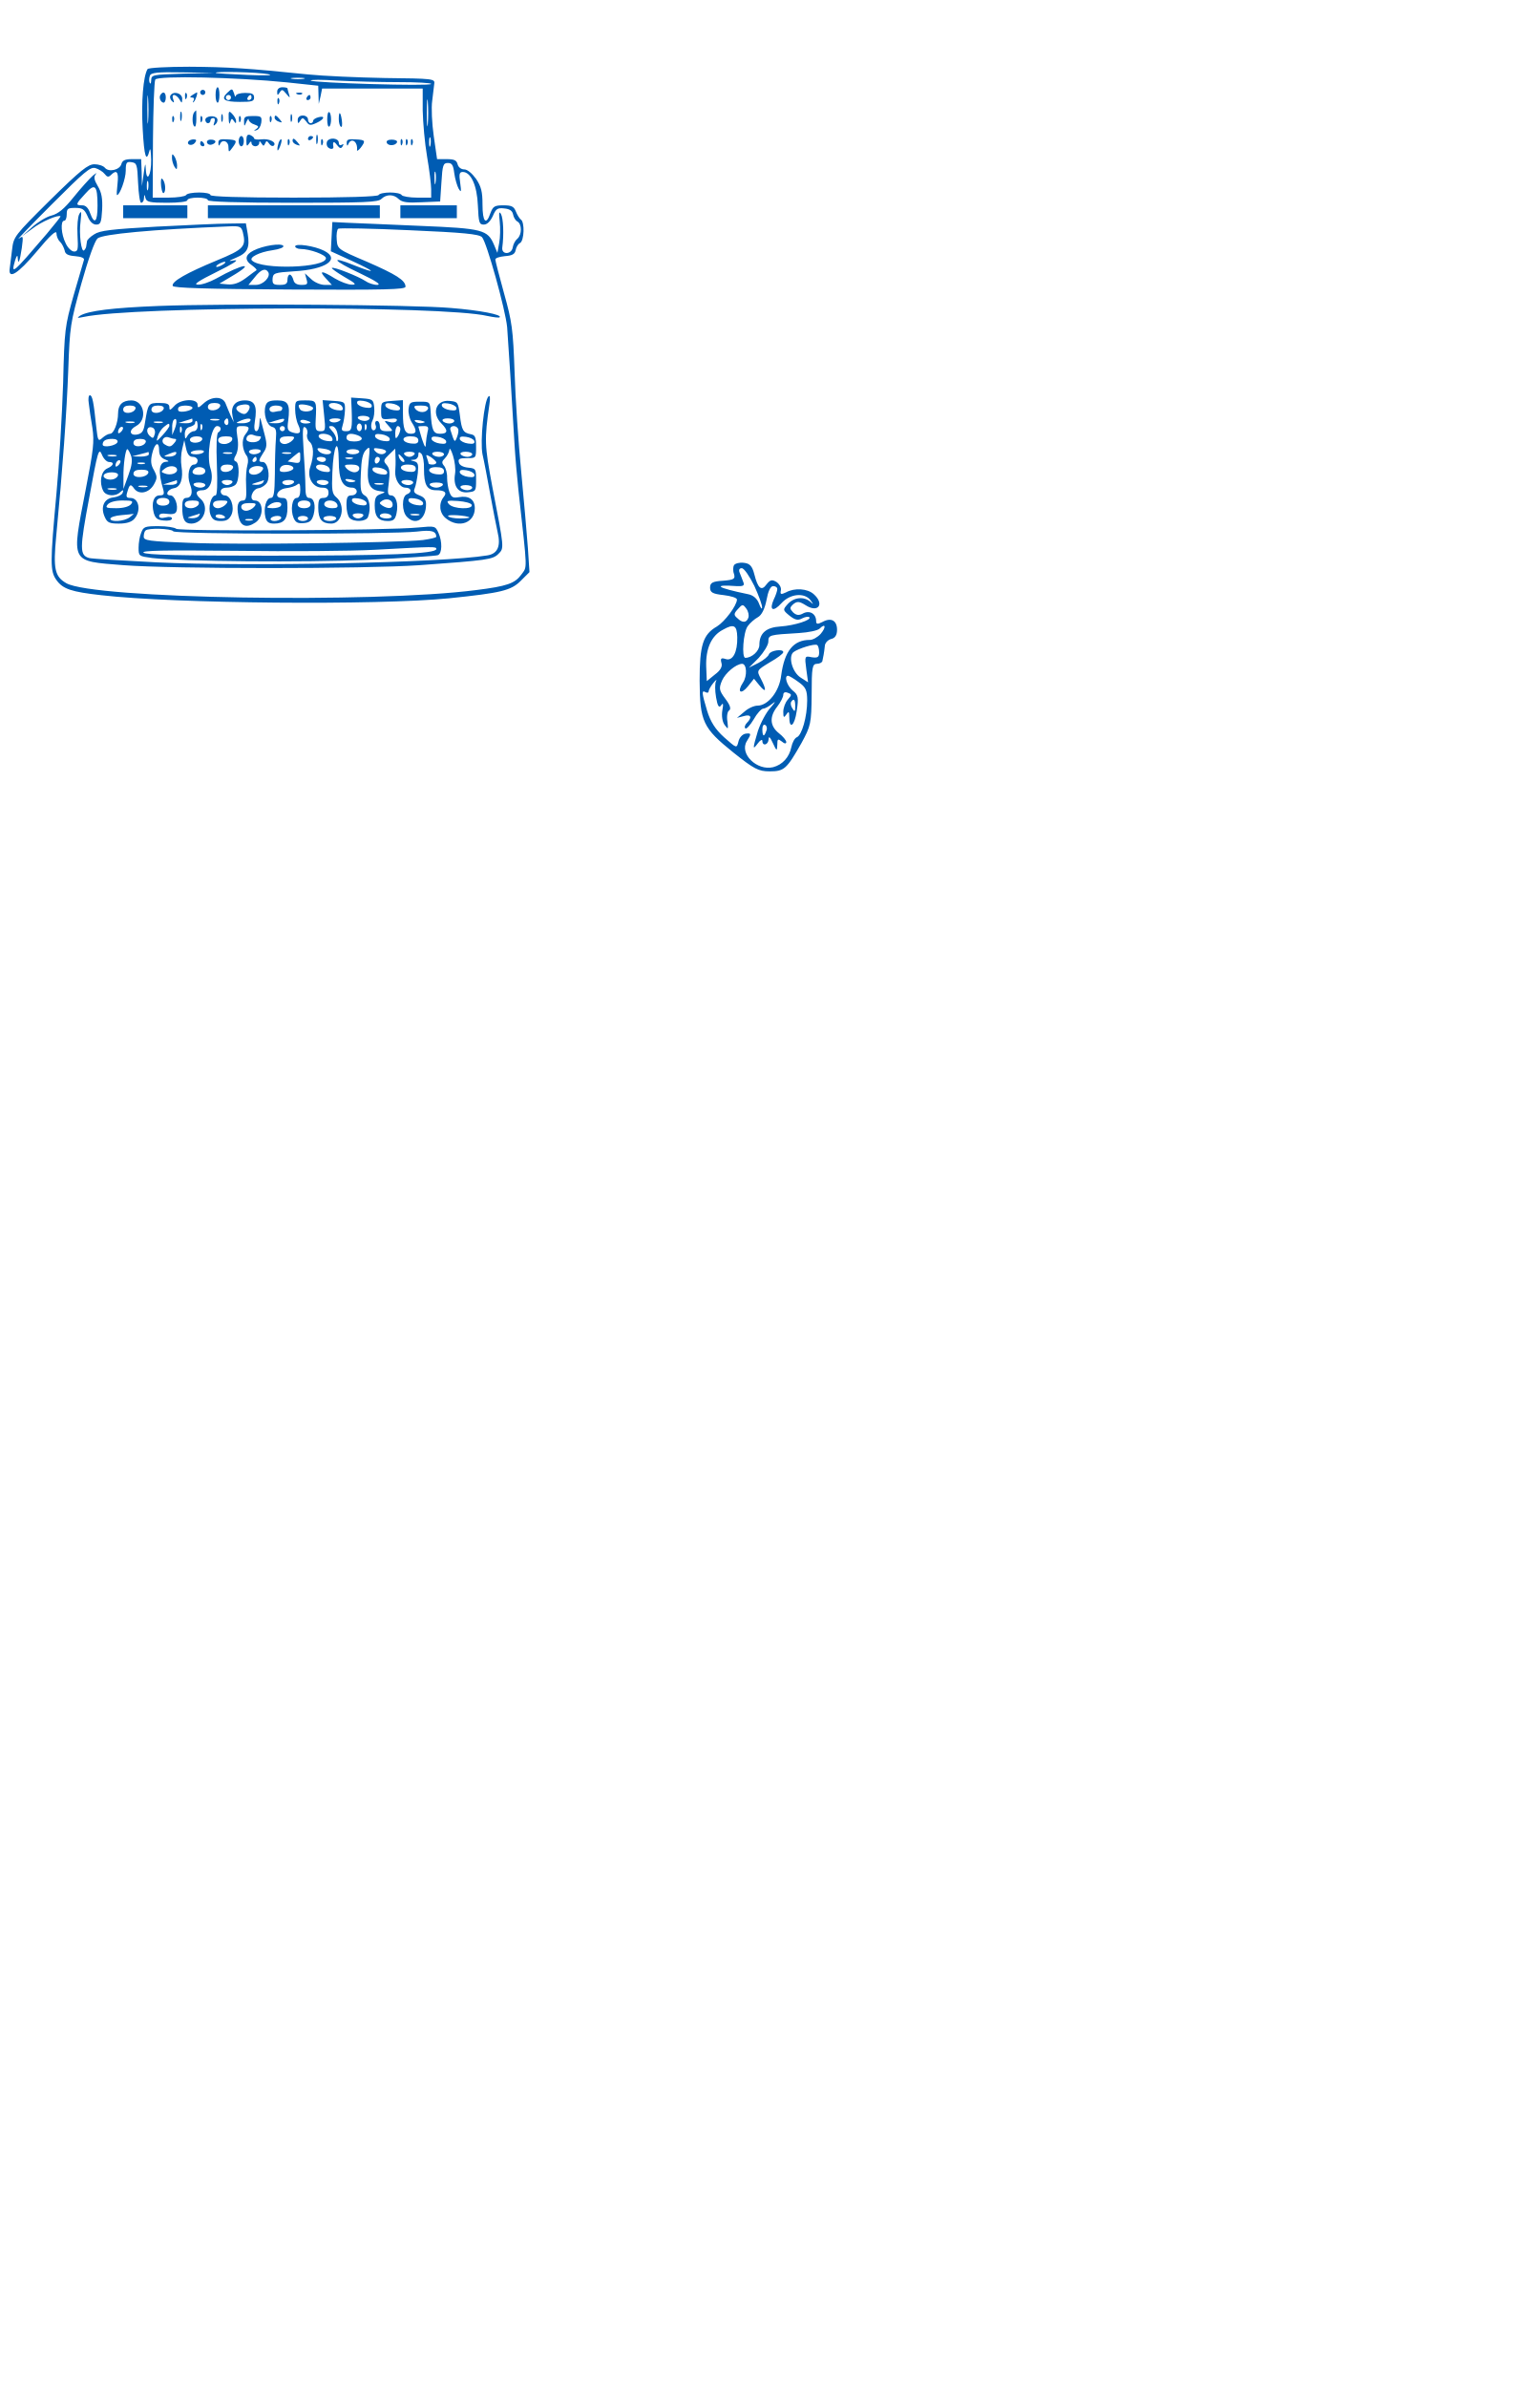
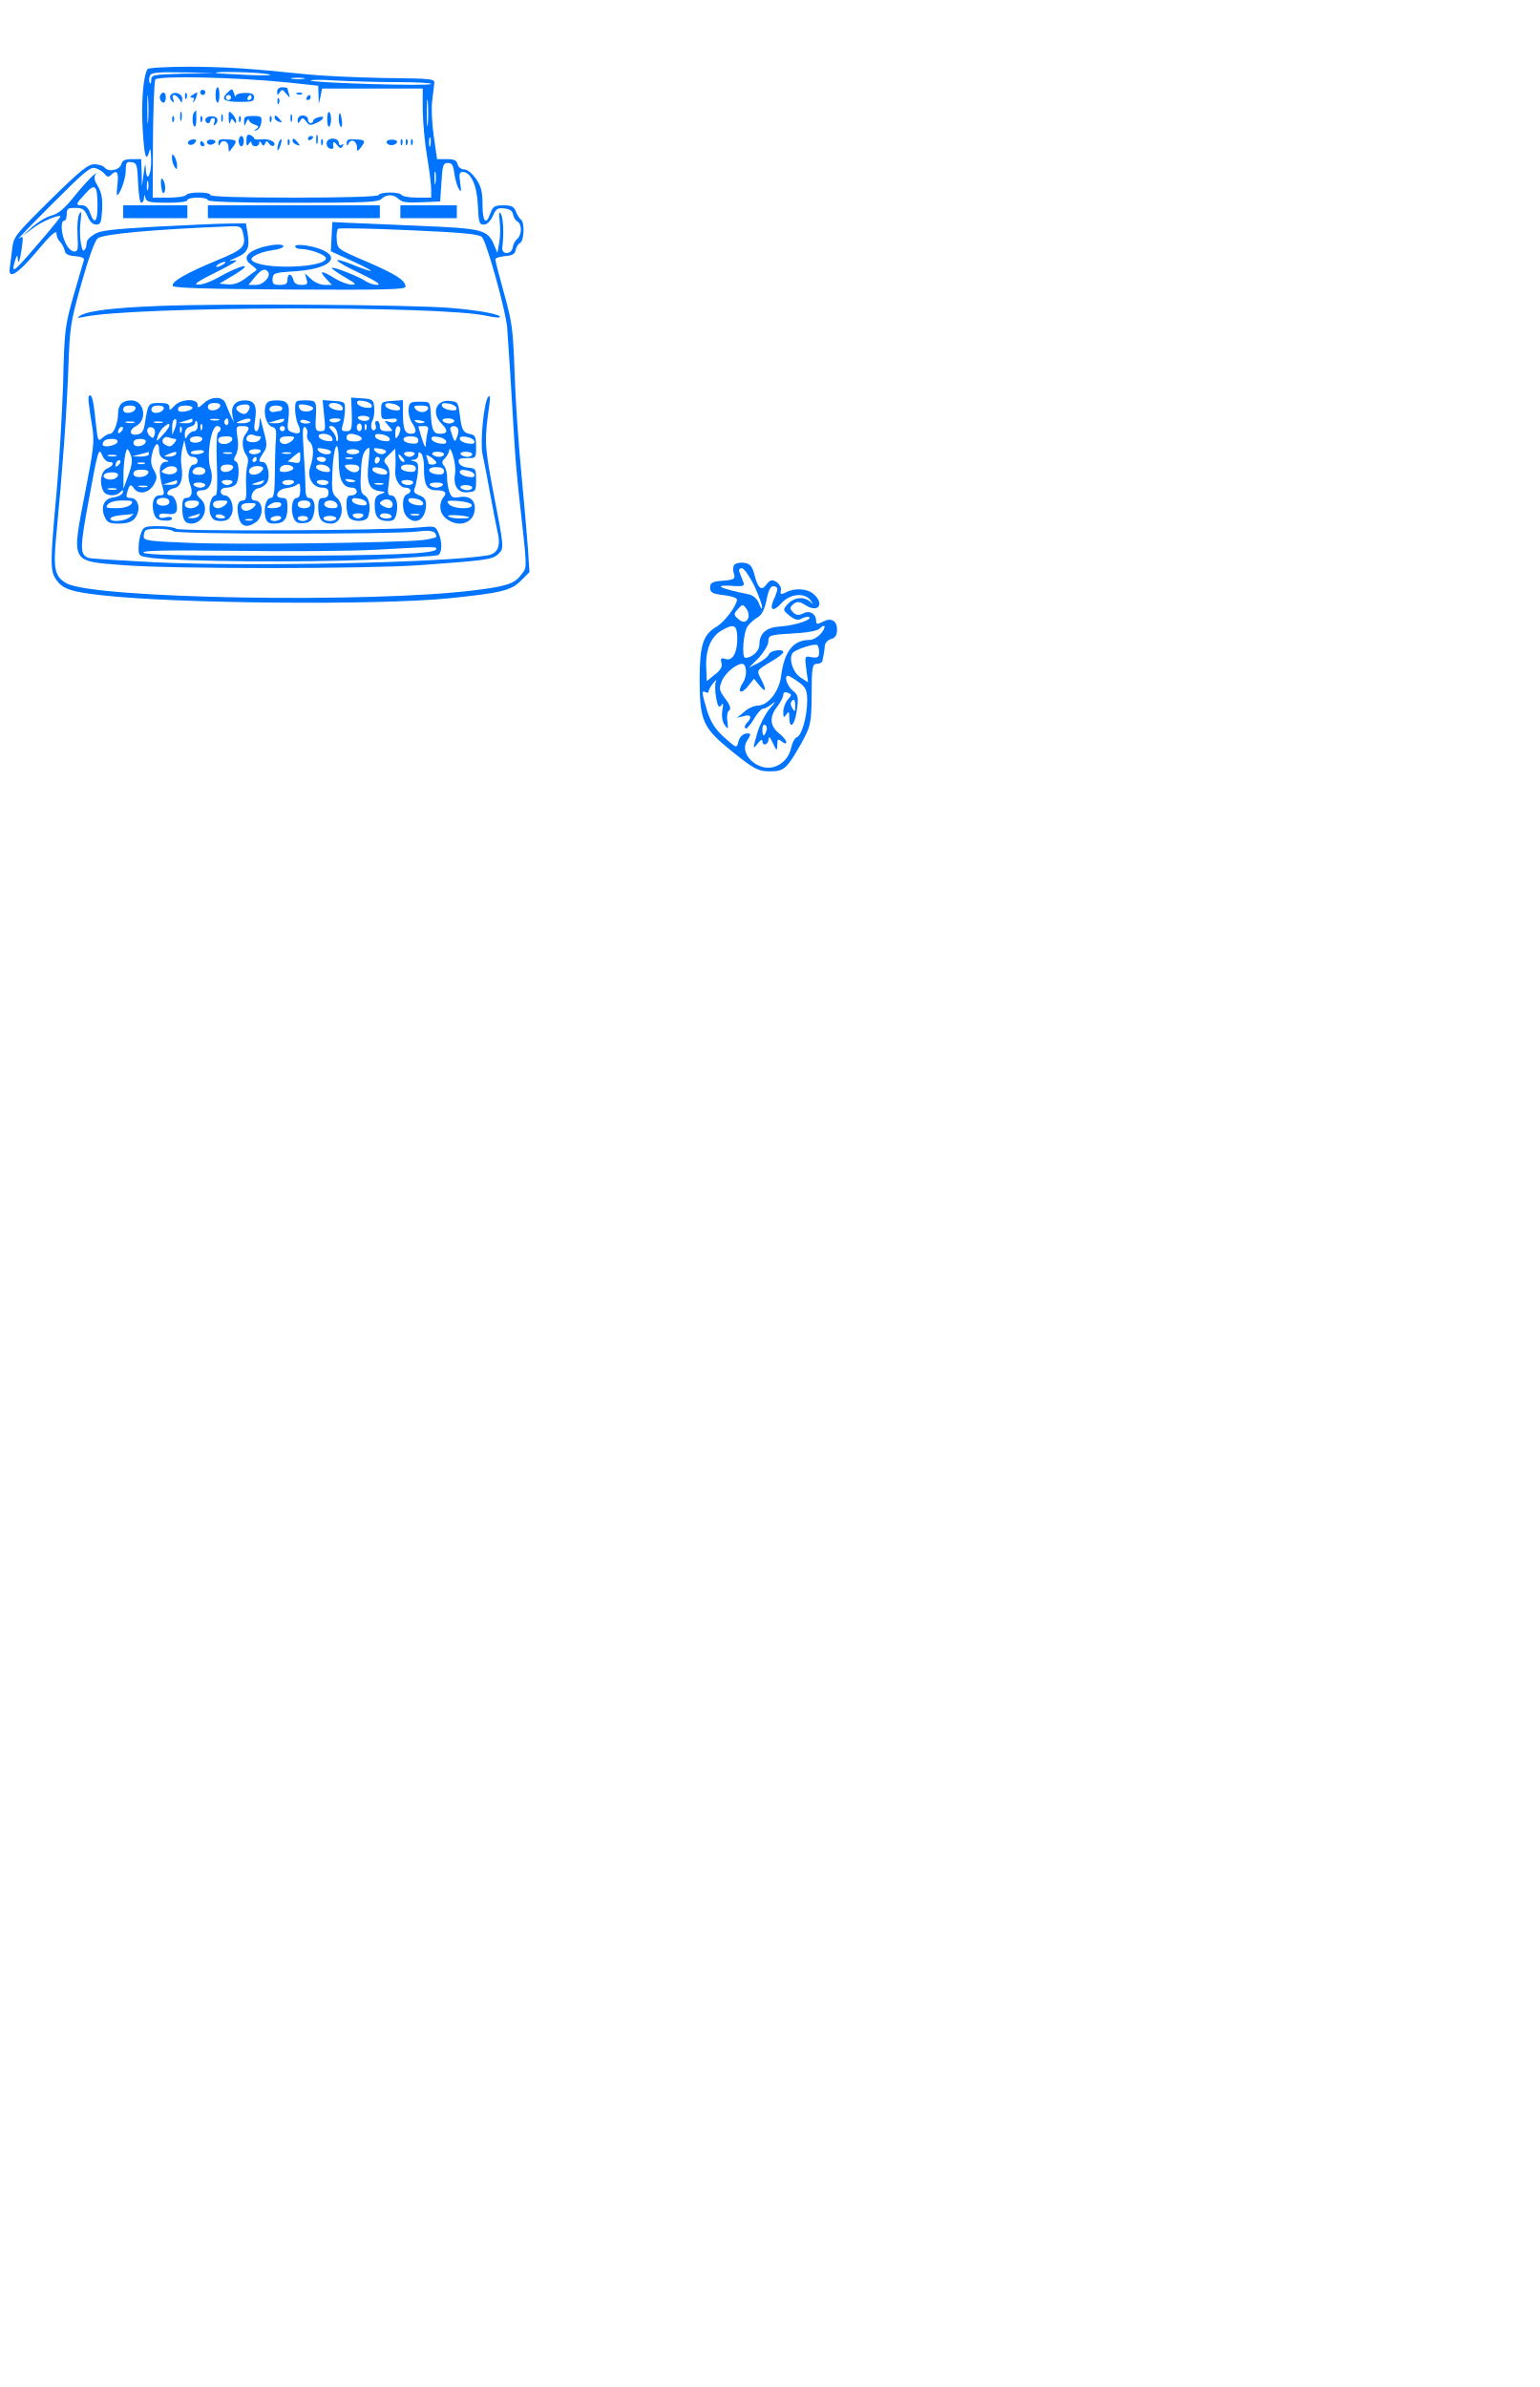
<svg xmlns="http://www.w3.org/2000/svg" width="600" height="930" preserveAspectRatio="xMidYMid meet" version="1.0">
  <g>
-     <g id="svg_1" fill="#005cb3" transform="translate(0,930) scale(0.1,-0.1)">
+     <g id="svg_1" fill="#0074ff" transform="translate(0,930) scale(0.1,-0.1)">
      <path id="svg_2" d="m575,9031c-17,-28 -25,-128 -19,-234c6,-109 14,-133 27,-82c3,11 5,-6 6,-37c1,-60 -18,-94 -21,-36c-1,26 -3,22 -8,-17l-7,-50l-1,53l-2,52l-36,0c-27,0 -37,-5 -41,-19c-6,-23 -49,-33 -64,-15c-6,8 -25,14 -41,14c-25,0 -54,-23 -173,-140c-140,-139 -142,-142 -148,-193c-4,-29 -8,-61 -9,-72c-7,-46 31,-23 105,65c53,64 77,85 77,71c0,-11 6,-26 14,-33c8,-8 15,-23 18,-34c2,-14 13,-20 41,-22c25,-2 37,-8 34,-15c-2,-7 -20,-68 -40,-137c-34,-121 -36,-133 -41,-342c-4,-120 -15,-313 -26,-430c-25,-273 -25,-303 0,-338c25,-35 58,-46 175,-59c285,-33 1075,-40 1355,-12c203,21 241,30 279,68l34,34l-6,92c-4,51 -15,184 -26,297c-11,113 -23,288 -26,390c-6,168 -10,196 -41,307c-19,68 -34,127 -34,132c0,6 17,11 37,13c29,2 39,8 42,23c2,11 9,24 17,28c17,9 19,83 3,92c-5,4 -14,18 -19,31c-8,20 -17,24 -49,24c-34,0 -40,-4 -50,-30c-17,-50 -31,-35 -31,33c0,50 -5,70 -25,100c-16,22 -34,37 -46,37c-12,0 -23,8 -26,20c-4,16 -14,20 -43,20l-37,0l-13,90c-7,49 -10,111 -6,137c3,27 7,57 8,67c3,19 -5,20 -192,22c-107,2 -242,8 -300,14c-233,24 -312,29 -462,30c-86,0 -159,-4 -163,-9zm138,-18c-119,-4 -123,-4 -124,-26c0,-12 -3,-16 -6,-9c-3,7 -2,19 1,27c4,12 28,15 128,13l123,-2l-122,-3zm332,-2c24,-5 -8,-6 -80,-3c-66,3 -122,6 -124,8c-8,7 164,3 204,-5zm73,-32l122,-13l1,-36l1,-35l7,30l6,30l196,0l196,0l0,-85c1,-47 8,-128 17,-180c9,-52 16,-110 16,-127l0,-33l-54,0c-30,0 -58,5 -61,10c-3,6 -24,10 -45,10c-21,0 -42,-4 -45,-10c-4,-6 -125,-10 -331,-10c-209,0 -324,4 -324,10c0,6 -20,10 -44,10c-25,0 -48,-4 -51,-10c-3,-5 -34,-10 -68,-10l-62,0l1,224c1,123 5,229 9,236c10,16 318,9 513,-11zm65,14c-13,-2 -33,-2 -45,0c-13,2 -3,4 22,4c25,0 35,-2 23,-4zm369,-13c70,0 128,-3 128,-7c0,-10 -460,4 -469,13c-3,4 43,4 103,0c60,-3 167,-6 238,-6zm-975,-153c-2,-23 -3,-1 -3,48c0,50 1,68 3,42c2,-26 2,-67 0,-90zm1090,-9c-2,-24 -4,-5 -4,42c0,47 2,66 4,43c2,-24 2,-62 0,-85zm10,-85c-3,-10 -5,-4 -5,12c0,17 2,24 5,18c2,-7 2,-21 0,-30zm-1139,-145c2,-43 7,-78 12,-78c6,0 11,8 11,18c1,16 2,16 6,0c4,-15 17,-18 84,-18c46,0 79,4 79,10c0,6 18,10 40,10c22,0 40,-4 40,-10c0,-6 117,-10 331,-10c280,0 333,2 345,15c20,19 48,19 68,-1c13,-12 33,-15 89,-12l72,3l5,75c4,67 7,75 25,75c16,0 21,-8 25,-40c3,-22 11,-49 17,-60c10,-17 11,-13 6,23c-5,34 -3,42 10,42c32,0 56,-53 59,-131c3,-66 5,-74 23,-74c13,0 25,12 35,33c12,28 18,33 44,30c22,-2 32,-9 35,-23c2,-11 9,-24 17,-28c18,-10 18,-51 0,-67c-8,-6 -16,-21 -18,-33c-4,-29 -44,-31 -41,-2c7,51 4,115 -5,131c-7,13 -9,5 -5,-28c3,-26 2,-64 -2,-85l-7,-38l-13,31c-25,59 -44,64 -288,74c-122,5 -249,11 -282,12l-60,3l-3,-57l-3,-57l81,-37c94,-43 102,-54 11,-18c-98,40 -85,19 20,-30c64,-31 86,-45 69,-46c-14,0 -35,7 -46,15c-27,18 -125,57 -131,51c-2,-2 20,-18 49,-35c44,-25 49,-31 28,-30c-14,0 -43,11 -65,24c-51,32 -65,32 -35,0l23,-25l-28,0c-16,0 -40,10 -53,23l-24,22l6,-22c6,-20 4,-23 -19,-23c-18,0 -29,6 -32,20c-3,11 -9,20 -14,20c-5,0 -9,-9 -9,-20c0,-16 -7,-20 -30,-20c-25,0 -29,4 -28,24c2,22 7,24 84,29c124,7 182,47 117,80c-37,19 -113,30 -113,17c0,-5 10,-10 21,-10c37,0 99,-23 99,-36c0,-38 -251,-46 -288,-9c-13,12 29,33 79,40c28,4 46,11 43,17c-8,12 -79,1 -116,-18c-34,-17 -36,-38 -6,-58c12,-9 20,-17 17,-19c-2,-1 -21,-15 -42,-31c-26,-19 -47,-26 -70,-24l-32,3l47,28c99,58 45,51 -61,-9c-24,-13 -55,-24 -70,-23c-19,0 1,14 74,50c59,29 88,47 70,45c-28,-5 -27,-4 7,11c43,18 52,38 43,93l-7,40l-66,-1c-37,0 -164,-6 -282,-12c-176,-10 -221,-15 -243,-30c-15,-9 -28,-22 -28,-27c-1,-6 -2,-14 -3,-19c0,-5 -4,-12 -8,-16c-11,-12 -21,63 -14,113c4,37 3,43 -5,28c-6,-10 -9,-46 -7,-82c3,-55 2,-64 -13,-64c-10,0 -25,14 -33,32c-18,35 -21,88 -6,88c6,0 10,11 10,25c0,22 4,25 33,25c28,0 36,-5 48,-32c9,-22 21,-33 34,-33c17,0 20,8 23,58c2,44 -2,67 -17,92c-15,25 -16,36 -8,46c7,7 1,5 -12,-6c-12,-11 -46,-48 -74,-83c-37,-46 -60,-65 -87,-72c-20,-5 -54,-26 -76,-46l-39,-35l41,30c34,27 102,56 110,48c1,-1 -23,-31 -53,-67c-136,-159 -141,-163 -124,-104c6,19 10,22 10,10c2,-31 8,-15 16,38c6,47 6,49 -12,36c-10,-7 48,53 129,134c127,127 150,147 170,141c13,-4 29,-14 36,-23c9,-12 15,-13 24,-4c23,23 31,12 26,-33c-3,-25 -4,-45 -2,-45c11,0 34,64 34,95c0,32 3,36 23,33c20,-3 22,-9 25,-80zm1159,0c-2,-13 -4,-5 -4,17c-1,22 1,32 4,23c2,-10 2,-28 0,-40zm-1120,-25c-3,-10 -5,-4 -5,12c0,17 2,24 5,18c2,-7 2,-21 0,-30zm-197,-65c0,-63 -12,-75 -29,-28c-7,20 -17,30 -30,30c-28,0 -27,4 11,45c38,43 48,34 48,-47zm566,-102c14,-57 5,-67 -102,-111c-116,-48 -177,-82 -171,-99c3,-8 128,-12 455,-14c375,-2 452,0 452,11c0,25 -37,48 -152,98c-113,48 -113,49 -116,85c-2,20 1,40 6,43c6,3 131,1 278,-6c209,-9 270,-15 282,-27c18,-18 92,-284 98,-351c4,-49 19,-286 29,-460c3,-49 10,-128 15,-175c36,-325 35,-295 11,-329c-25,-34 -55,-45 -176,-60c-402,-52 -1493,-34 -1597,27c-45,26 -51,56 -39,183c25,260 41,484 47,649c6,168 8,181 51,335c27,96 52,166 63,176c20,17 211,35 512,47c43,2 48,-1 54,-22zm-76,-126c-8,-5 -19,-10 -25,-10c-5,0 -3,5 5,10c8,5 20,10 25,10c6,0 3,-5 -5,-10zm175,-30c11,-18 -19,-50 -48,-50l-29,0l24,29c24,31 42,38 53,21z" />
      <path id="svg_3" d="m840,8930c0,-16 3,-30 8,-30c4,0 7,14 7,30c0,17 -3,30 -7,30c-5,0 -8,-13 -8,-30z" />
      <path id="svg_4" d="m886,8939c-27,-26 -13,-36 49,-36c46,0 55,2 55,17c0,14 -8,18 -35,18c-19,0 -35,-5 -36,-11c-1,-7 -4,-3 -7,9c-7,20 -8,20 -26,3zm14,-19c0,-5 -4,-10 -10,-10c-5,0 -10,5 -10,10c0,6 5,10 10,10c6,0 10,-4 10,-10zm80,0c0,-5 -5,-10 -11,-10c-5,0 -7,5 -4,10c3,6 8,10 11,10c2,0 4,-4 4,-10z" />
      <path id="svg_5" d="m1080,8943c0,-15 2,-16 10,-3c8,13 11,12 25,-5c15,-18 16,-18 11,-2c-3,10 -6,21 -6,23c0,2 -9,4 -20,4c-12,0 -20,-7 -20,-17z" />
      <path id="svg_6" d="m780,8940c0,-5 5,-10 10,-10c6,0 10,5 10,10c0,6 -4,10 -10,10c-5,0 -10,-4 -10,-10z" />
      <path id="svg_7" d="m625,8930c-7,-11 2,-30 13,-30c4,0 8,9 8,20c0,21 -11,26 -21,10z" />
      <path id="svg_8" d="m664,8928c-3,-5 -1,-15 5,-21c9,-9 11,-8 6,6c-4,9 -3,17 3,17c6,0 16,-8 21,-17c10,-17 10,-16 11,2c0,22 -34,32 -46,13z" />
      <path id="svg_9" d="m721,8924c0,-11 3,-14 6,-6c3,7 2,16 -1,19c-3,4 -6,-2 -5,-13z" />
      <path id="svg_10" d="m750,8930c-11,-7 -11,-10 -2,-10c8,0 10,-5 6,-12c-4,-7 -3,-9 1,-5c7,6 17,37 12,37c-1,0 -9,-5 -17,-10z" />
      <path id="svg_11" d="m1158,8933c7,-3 16,-2 19,1c4,3 -2,6 -13,5c-11,0 -14,-3 -6,-6z" />
      <path id="svg_12" d="m1195,8920c-3,-5 -1,-10 4,-10c6,0 11,5 11,10c0,6 -2,10 -4,10c-3,0 -8,-4 -11,-10z" />
      <path id="svg_13" d="m1081,8904c0,-11 3,-14 6,-6c3,7 2,16 -1,19c-3,4 -6,-2 -5,-13z" />
      <path id="svg_14" d="m702,8845c0,-16 2,-22 5,-12c2,9 2,23 0,30c-3,6 -5,-1 -5,-18z" />
      <path id="svg_15" d="m757,8863c-9,-9 -9,-51 1,-56c4,-3 7,10 7,29c0,19 0,34 -1,34c0,0 -4,-3 -7,-7z" />
      <path id="svg_16" d="m891,8838c1,-20 3,-25 6,-14c4,15 7,16 14,5c7,-11 9,-11 9,-1c0,7 -7,20 -15,28c-13,14 -15,12 -14,-18z" />
      <path id="svg_17" d="m1275,8835c0,-18 3,-31 8,-28c4,2 7,15 7,28c0,13 -3,26 -7,28c-5,3 -8,-10 -8,-28z" />
      <path id="svg_18" d="m862,8840c0,-14 2,-19 5,-12c2,6 2,18 0,25c-3,6 -5,1 -5,-13z" />
      <path id="svg_19" d="m1132,8840c0,-14 2,-19 5,-12c2,6 2,18 0,25c-3,6 -5,1 -5,-13z" />
      <path id="svg_20" d="m1320,8836c0,-14 4,-27 8,-30c5,-3 6,8 4,25c-5,35 -12,38 -12,5z" />
      <path id="svg_21" d="m671,8834c0,-11 3,-14 6,-6c3,7 2,16 -1,19c-3,4 -6,-2 -5,-13z" />
      <path id="svg_22" d="m781,8834c0,-11 3,-14 6,-6c3,7 2,16 -1,19c-3,4 -6,-2 -5,-13z" />
      <path id="svg_23" d="m800,8833c0,-7 5,-13 10,-13c6,0 10,5 10,10c0,6 5,10 11,10c6,0 8,-7 4,-17c-5,-14 -3,-15 6,-6c6,6 8,16 5,21c-9,15 -46,10 -46,-5z" />
      <path id="svg_24" d="m931,8834c0,-11 3,-14 6,-6c3,7 2,16 -1,19c-3,4 -6,-2 -5,-13z" />
      <path id="svg_25" d="m951,8827c0,-21 1,-21 9,-2c5,11 9,15 9,8c1,-6 11,-15 22,-18c17,-6 19,-9 8,-17c-12,-8 -11,-9 1,-5c8,2 16,15 18,29c3,24 0,26 -32,26c-30,0 -36,-3 -35,-21z" />
      <path id="svg_26" d="m1051,8834c0,-11 3,-14 6,-6c3,7 2,16 -1,19c-3,4 -6,-2 -5,-13z" />
      <path id="svg_27" d="m1070,8841c0,-5 7,-12 16,-15c14,-5 15,-4 4,9c-14,17 -20,19 -20,6z" />
      <path id="svg_28" d="m1160,8833c0,-15 2,-16 10,-3c8,13 11,12 23,-3c11,-16 16,-17 40,-6c31,14 36,30 7,22c-11,-3 -20,-9 -20,-14c0,-5 -4,-9 -10,-9c-5,0 -10,7 -10,15c0,8 -9,15 -20,15c-12,0 -20,-7 -20,-17z" />
      <path id="svg_29" d="m960,8752c0,-21 2,-24 10,-12c6,10 10,11 10,3c0,-7 7,-13 15,-13c8,0 15,6 15,13c0,9 3,8 9,-2c7,-11 9,-11 14,0c5,12 7,11 16,-1c5,-8 13,-11 18,-7c12,13 -19,28 -49,24c-16,-2 -28,0 -28,4c0,4 -7,9 -15,13c-11,4 -15,-2 -15,-22z" />
      <path id="svg_30" d="m1232,8755c0,-16 2,-22 5,-12c2,9 2,23 0,30c-3,6 -5,-1 -5,-18z" />
      <path id="svg_31" d="m930,8750c0,-11 5,-20 10,-20c6,0 10,9 10,20c0,11 -4,20 -10,20c-5,0 -10,-9 -10,-20z" />
      <path id="svg_32" d="m1200,8759c0,-5 5,-7 10,-4c6,3 10,8 10,11c0,2 -4,4 -10,4c-5,0 -10,-5 -10,-11z" />
      <path id="svg_33" d="m734,8749c-8,-14 14,-19 25,-6c8,10 7,14 -5,14c-8,0 -17,-4 -20,-8z" />
      <path id="svg_34" d="m807,8743c3,-6 11,-9 19,-6c20,7 17,19 -5,19c-11,0 -17,-6 -14,-13z" />
      <path id="svg_35" d="m851,8742c0,-10 3,-12 6,-4c8,21 33,13 33,-10c1,-22 1,-23 15,-4c21,28 19,31 -20,33c-28,2 -35,-1 -34,-15z" />
      <path id="svg_36" d="m1086,8745c-3,-9 -6,-22 -5,-28c0,-7 5,-1 10,12c5,13 8,26 5,28c-2,2 -6,-3 -10,-12z" />
      <path id="svg_37" d="m1121,8744c0,-11 3,-14 6,-6c3,7 2,16 -1,19c-3,4 -6,-2 -5,-13z" />
      <path id="svg_38" d="m1140,8751c0,-5 7,-12 16,-15c14,-5 15,-4 4,9c-14,17 -20,19 -20,6z" />
      <path id="svg_39" d="m1251,8744c0,-11 3,-14 6,-6c3,7 2,16 -1,19c-3,4 -6,-2 -5,-13z" />
      <path id="svg_40" d="m1275,8750c-3,-5 -3,-14 0,-20c7,-12 26,-14 24,-2c-4,21 2,24 14,7c11,-14 16,-15 22,-5c5,9 4,11 -3,6c-7,-4 -12,-1 -12,8c0,18 -35,22 -45,6z" />
      <path id="svg_41" d="m1351,8742c0,-10 3,-12 6,-4c11,28 38,11 34,-23c-1,-5 6,-1 14,9c21,28 19,31 -20,33c-28,2 -35,-1 -34,-15z" />
      <path id="svg_42" d="m1507,8744c5,-14 35,-12 40,2c2,6 -8,10 -21,10c-14,0 -22,-5 -19,-12z" />
      <path id="svg_43" d="m1561,8744c0,-11 3,-14 6,-6c3,7 2,16 -1,19c-3,4 -6,-2 -5,-13z" />
      <path id="svg_44" d="m1581,8744c0,-11 3,-14 6,-6c3,7 2,16 -1,19c-3,4 -6,-2 -5,-13z" />
      <path id="svg_45" d="m1601,8744c0,-11 3,-14 6,-6c3,7 2,16 -1,19c-3,4 -6,-2 -5,-13z" />
      <path id="svg_46" d="m780,8740c0,-5 5,-10 11,-10c5,0 7,5 4,10c-3,6 -8,10 -11,10c-2,0 -4,-4 -4,-10z" />
      <path id="svg_47" d="m670,8685c0,-11 5,-27 10,-35c8,-12 10,-12 10,5c0,11 -5,27 -10,35c-8,12 -10,12 -10,-5z" />
      <path id="svg_48" d="m628,8573c3,-21 7,-30 12,-23c8,13 2,47 -9,54c-4,3 -5,-11 -3,-31z" />
      <path id="svg_49" d="m480,8475l0,-25l125,0l125,0l0,25l0,25l-125,0l-125,0l0,-25z" />
      <path id="svg_50" d="m810,8475l0,-25l335,0l335,0l0,25l0,25l-335,0l-335,0l0,-25z" />
      <path id="svg_51" d="m1560,8475l0,-25l110,0l110,0l0,25l0,25l-110,0l-110,0l0,-25z" />
      <path id="svg_52" d="m619,8108c-180,-7 -276,-19 -307,-38c-14,-9 -11,-10 13,-5c193,42 1398,45 1574,4c24,-5 46,-8 48,-5c10,10 -77,27 -189,36c-140,13 -890,18 -1139,8z" />
      <path id="svg_53" d="m346,7728c2,-18 8,-61 14,-95c8,-54 4,-86 -26,-240c-56,-291 -63,-278 147,-295c190,-15 939,-15 1154,0c264,19 285,22 307,44c23,23 23,19 -24,263c-30,160 -31,182 -11,320c4,26 2,37 -4,30c-17,-17 -33,-175 -23,-225c6,-25 19,-94 30,-155c11,-60 24,-127 29,-149c13,-54 0,-84 -41,-90c-174,-29 -928,-44 -1288,-27c-135,7 -253,14 -263,17c-37,11 -37,35 1,237c33,181 37,194 49,166c6,-16 19,-29 28,-29c22,0 18,-14 -7,-25c-25,-11 -32,-55 -16,-87c10,-21 48,-24 67,-5c11,10 13,9 9,-3c-3,-8 -19,-16 -36,-18c-37,-4 -52,-38 -33,-78c9,-20 18,-24 54,-24c30,0 49,6 60,18c28,31 19,82 -15,82c-15,0 -18,4 -12,23c9,31 13,33 27,13c19,-25 58,-17 77,17c13,24 13,30 0,55c-12,20 -14,36 -7,65c10,42 27,50 27,12c0,-17 7,-29 23,-35c16,-6 17,-9 5,-9c-29,-1 -33,-38 -12,-108c5,-19 2,-23 -14,-23c-23,0 -33,-29 -23,-68c6,-21 14,-28 39,-30c18,-2 32,1 32,8c0,6 -10,8 -25,4c-16,-4 -25,-2 -25,6c0,8 11,11 31,8c20,-3 33,0 36,9c9,22 -6,63 -23,63c-23,0 -11,24 14,28c26,4 37,38 29,86c-3,18 -2,48 3,67l8,34l7,-32c5,-23 13,-33 26,-33c11,0 19,-7 19,-15c0,-8 -6,-15 -14,-15c-19,0 -28,-43 -16,-76c13,-32 7,-54 -15,-54c-10,0 -15,-10 -15,-34c0,-49 9,-66 35,-66c48,0 73,65 36,97c-22,19 -19,33 8,33c30,0 45,42 31,85c-16,49 2,165 26,165c16,0 19,-16 4,-25c-6,-4 -8,-51 -5,-126c3,-77 1,-119 -5,-119c-18,0 -30,-48 -20,-75c7,-19 17,-25 40,-25c23,0 33,6 42,25c13,30 -3,75 -27,75c-8,0 -15,7 -15,15c0,9 9,15 23,15c13,0 28,5 35,12c15,15 16,85 1,90c-9,3 -9,10 1,27c7,15 10,39 5,67c-6,42 -5,44 19,44c29,0 32,-7 11,-34c-15,-20 -11,-60 7,-83c5,-7 6,-22 2,-35c-4,-13 -7,-49 -5,-80c2,-46 0,-58 -12,-58c-20,0 -26,-20 -18,-61c8,-40 31,-48 66,-25c34,22 32,86 -2,86c-25,0 -11,45 15,48c12,2 27,12 33,23c13,25 2,79 -17,79c-18,0 -18,5 2,36c14,20 15,32 6,67c-6,23 -13,51 -16,62c-2,12 -4,6 -5,-12c0,-18 -6,-33 -12,-33c-8,0 -10,13 -6,38c10,61 0,82 -39,82c-38,0 -56,-23 -48,-61l5,-24l-12,25c-6,14 -15,35 -20,48c-11,29 -55,29 -86,0c-20,-18 -23,-19 -23,-5c0,26 -68,23 -91,-5c-16,-17 -19,-18 -19,-5c0,13 -9,17 -39,17c-43,0 -44,-2 -56,-76c-5,-34 -11,-43 -31,-47c-30,-5 -33,18 -4,33c46,24 32,100 -18,100c-35,0 -52,-17 -52,-51c0,-37 -17,-79 -31,-79c-7,0 -20,-7 -30,-16c-16,-15 -18,-12 -24,43c-10,96 -15,123 -25,123c-5,0 -7,-15 -4,-32zm512,-10c-7,-20 -48,-23 -48,-4c0,11 9,16 26,16c16,0 24,-5 22,-12zm110,-18c-9,-14 -16,-16 -30,-9c-23,12 -23,26 0,31c31,7 42,-2 30,-22zm-440,8c-7,-20 -48,-23 -48,-4c0,11 9,16 26,16c16,0 24,-5 22,-12zm110,0c-7,-20 -48,-23 -48,-4c0,11 9,16 26,16c16,0 24,-5 22,-12zm112,3c0,-11 -49,-21 -55,-11c-2,4 -2,10 2,14c10,9 53,7 53,-3zm-69,-82l-10,-24l0,26c-1,14 2,29 6,33c12,12 14,-9 4,-35zm69,31c0,-5 -12,-10 -27,-9l-28,1l25,8c14,4 26,8 28,9c1,1 2,-3 2,-9zm103,3c-7,-2 -21,-2 -30,0c-10,3 -4,5 12,5c17,0 24,-2 18,-5zm37,-9c0,-8 -5,-12 -10,-9c-6,4 -8,11 -5,16c9,14 15,11 15,-7zm85,6c-3,-5 -18,-10 -33,-9c-24,0 -25,1 -7,9c28,12 47,12 40,0zm-452,-7c-7,-2 -21,-2 -30,0c-10,3 -4,5 12,5c17,0 24,-2 18,-5zm110,0c-7,-2 -21,-2 -30,0c-10,3 -4,5 12,5c17,0 24,-2 18,-5zm137,-13c0,-11 -7,-20 -15,-20c-7,0 -19,-8 -24,-17c-9,-16 -10,-15 -11,5c0,16 7,26 20,29c11,3 20,9 20,14c0,5 2,9 5,9c3,0 5,-9 5,-20zm-110,1c0,-4 -12,-21 -26,-36c-26,-28 -26,-28 -19,-4c4,13 15,29 24,36c19,15 21,15 21,4zm127,-13c-3,-8 -6,-5 -6,6c-1,11 2,17 5,13c3,-3 4,-12 1,-19zm-315,-10c-7,-7 -12,-8 -12,-2c0,14 12,26 19,19c2,-3 -1,-11 -7,-17zm131,-9c-5,-18 -7,-19 -21,-6c-16,17 -8,39 12,31c8,-3 12,-14 9,-25zm104,9c-3,-8 -6,-5 -6,6c-1,11 2,17 5,13c3,-3 4,-12 1,-19zm305,-18c7,0 6,-5 -1,-14c-11,-14 -51,-11 -51,3c0,14 14,22 28,16c7,-3 18,-5 24,-5zm-330,-10c6,0 6,-6 -2,-15c-14,-17 -20,-18 -39,-6c-17,11 -4,34 16,27c8,-3 19,-6 25,-6zm106,-2c-6,-16 -48,-18 -48,-1c0,7 11,13 26,13c15,0 24,-5 22,-12zm116,-3c-4,-8 -17,-15 -30,-15c-15,0 -24,6 -24,15c0,10 10,15 30,15c22,0 28,-4 24,-15zm-446,-7c-5,-15 -58,-24 -58,-10c0,15 12,22 38,22c14,0 22,-5 20,-12zm110,0c-7,-20 -48,-23 -48,-4c0,11 9,16 26,16c16,0 24,-5 22,-12zm-58,-52c7,-18 4,-40 -10,-78l-19,-53l0,46c-1,47 8,109 15,109c3,0 9,-11 14,-24zm284,13c-3,-5 -16,-9 -30,-9c-33,0 -24,15 10,16c14,1 23,-2 20,-7zm221,1c-3,-5 -15,-10 -26,-10c-10,0 -19,5 -19,10c0,6 12,10 26,10c14,0 23,-4 19,-10zm-435,-10c0,-5 -15,-9 -32,-9l-33,1l30,8c17,4 31,8 33,9c1,0 2,-3 2,-9zm105,0c-3,-5 -16,-10 -28,-9c-21,0 -21,1 -2,9c28,12 37,12 30,0zm218,3c-7,-2 -21,-2 -30,0c-10,3 -4,5 12,5c17,0 24,-2 18,-5zm-450,-10c-7,-2 -21,-2 -30,0c-10,3 -4,5 12,5c17,0 24,-2 18,-5zm547,-13c0,-5 -5,-10 -11,-10c-5,0 -7,5 -4,10c3,6 8,10 11,10c2,0 4,-4 4,-10zm-538,-22c-7,-7 -12,-8 -12,-2c0,14 12,26 19,19c2,-3 -1,-11 -7,-17zm101,5c-7,-2 -19,-2 -25,0c-7,3 -2,5 12,5c14,0 19,-2 13,-5zm127,-24c0,-14 -27,-22 -47,-14c-17,6 -17,7 0,20c19,14 47,10 47,-6zm218,9c-7,-20 -48,-23 -48,-4c0,11 9,16 26,16c16,0 24,-5 22,-12zm111,-14c-15,-18 -49,-18 -49,0c0,15 26,25 48,18c9,-3 10,-8 1,-18zm-219,1c0,-9 -9,-15 -25,-15c-24,0 -32,10 -18,23c12,13 43,7 43,-8zm-222,-7c-7,-20 -58,-23 -58,-4c0,11 10,16 31,16c20,0 29,-4 27,-12zm-118,-8c0,-6 -7,-13 -15,-16c-20,-8 -48,3 -40,16c8,13 55,13 55,0zm230,-30c0,-5 -12,-10 -27,-9l-28,1l25,8c14,4 26,8 28,9c1,1 2,-3 2,-9zm215,0c-3,-5 -12,-10 -20,-10c-8,0 -17,5 -20,10c-4,6 5,10 20,10c15,0 24,-4 20,-10zm120,0c-3,-5 -16,-10 -28,-9c-20,1 -20,2 3,9c14,4 26,8 28,9c2,1 0,-3 -3,-9zm-225,-10c0,-5 -9,-10 -19,-10c-11,0 -23,5 -26,10c-4,6 5,10 19,10c14,0 26,-4 26,-10zm-227,-7c-7,-2 -21,-2 -30,0c-10,3 -4,5 12,5c17,0 24,-2 18,-5zm-120,-10c-7,-2 -21,-2 -30,0c-10,3 -4,5 12,5c17,0 24,-2 18,-5zm207,-48c0,-9 -9,-15 -25,-15c-16,0 -25,6 -25,15c0,9 9,15 25,15c16,0 25,-6 25,-15zm-150,-10c-8,-9 -30,-15 -57,-15c-39,0 -44,2 -33,15c8,9 30,15 57,15c39,0 44,-2 33,-15zm264,0c-4,-8 -17,-15 -30,-15c-15,0 -24,6 -24,15c0,10 10,15 30,15c22,0 28,-4 24,-15zm106,0c-7,-8 -21,-15 -31,-15c-11,0 -19,7 -19,15c0,10 10,15 31,15c27,0 30,-2 19,-15zm110,-10c-7,-8 -21,-15 -31,-15c-11,0 -19,7 -19,15c0,10 10,15 31,15c27,0 30,-2 19,-15zm-484,-40c-22,-17 -76,-20 -76,-6c0,6 19,12 43,14c23,2 44,4 47,5c3,1 -4,-5 -14,-13zm269,5c-3,-5 -16,-10 -28,-9c-20,1 -20,2 3,9c14,4 26,8 28,9c2,1 0,-3 -3,-9zm101,-3c4,-4 -2,-7 -14,-7c-12,0 -22,4 -22,9c0,10 26,9 36,-2zm107,-14c-7,-2 -19,-2 -25,0c-7,3 -2,5 12,5c14,0 19,-2 13,-5z" />
      <path id="svg_54" d="m1370,7708c3,-80 1,-88 -21,-88c-18,0 -20,4 -14,23c4,12 8,38 9,57c1,34 0,35 -43,38l-44,3l6,-60c6,-57 5,-61 -14,-61c-18,0 -21,5 -19,43c4,76 4,77 -40,77c-39,0 -40,-1 -40,-35c0,-19 5,-46 12,-60c14,-30 7,-39 -22,-30c-19,6 -22,12 -17,46c8,64 0,79 -43,79c-30,0 -40,-5 -45,-20c-10,-31 4,-77 25,-83c15,-4 18,-12 15,-48c-2,-24 -4,-86 -4,-136c-1,-75 -4,-93 -16,-93c-18,0 -29,-41 -21,-75c5,-19 13,-25 34,-25c38,0 52,17 52,62c0,32 -3,38 -21,38c-34,0 -19,34 16,38c17,2 36,8 43,14c9,8 12,3 12,-21c0,-20 -5,-31 -14,-31c-18,0 -25,-47 -12,-78c8,-18 16,-22 40,-20c23,2 31,9 38,33c9,36 2,65 -18,65c-10,0 -14,12 -14,43c0,23 -3,87 -7,141c-5,78 -4,98 6,91c7,-4 11,-16 8,-26c-3,-10 1,-23 9,-30c17,-14 18,-54 3,-98c-14,-40 9,-81 46,-81c18,0 25,-5 25,-20c0,-13 -7,-20 -20,-20c-16,0 -20,-7 -20,-38c0,-45 14,-62 51,-62c42,0 56,71 20,102c-17,14 -19,28 -16,96c4,108 24,145 25,46c0,-74 15,-104 53,-104c9,0 17,-7 17,-15c0,-8 -9,-15 -20,-15c-16,0 -20,-7 -20,-38c0,-21 5,-43 12,-50c17,-17 65,-15 72,4c12,32 6,73 -12,83c-16,9 -19,21 -16,85c2,56 7,80 20,93c16,16 16,14 10,-49c-9,-78 2,-105 41,-111c27,-4 27,-4 6,-12c-18,-6 -23,-15 -23,-44c0,-44 14,-61 51,-61c22,0 29,6 34,30c8,37 -2,70 -22,70c-12,0 -14,9 -8,51c5,38 3,54 -8,67c-14,16 -14,19 9,41l24,23l1,-33c1,-19 0,-44 -1,-56c-2,-32 18,-63 40,-63c23,0 27,-18 5,-26c-20,-8 -20,-68 1,-88c34,-35 74,-9 74,49c0,18 -7,28 -26,35c-20,8 -24,14 -18,28c4,9 9,36 12,59c3,34 1,42 -15,46c-16,4 -16,5 0,6c9,0 17,9 17,18c0,13 3,14 12,5c6,-6 11,-33 10,-59c0,-61 11,-83 47,-83c34,0 44,-9 30,-26c-21,-26 -17,-64 9,-84c50,-40 112,-17 112,40c0,34 -23,50 -62,43c-23,-4 -29,-1 -37,20c-5,14 -9,39 -9,56c1,16 -5,37 -11,45c-11,13 -10,18 3,31c9,9 16,24 17,33c1,9 7,-1 14,-23c7,-22 11,-54 8,-71c-8,-48 12,-76 50,-72c31,3 32,5 32,48c0,43 -1,45 -31,48c-20,2 -34,10 -36,20c-4,14 2,17 31,17c36,0 36,0 36,45c0,37 -4,45 -20,48c-31,6 -36,16 -43,73c-7,53 -8,54 -41,57c-52,5 -71,-48 -31,-88c27,-27 25,-40 -5,-40c-27,0 -33,13 -37,85c-3,40 -3,40 -43,40c-36,0 -40,-3 -43,-28c-2,-16 4,-39 12,-52c21,-32 20,-45 -3,-45c-24,0 -31,19 -31,81l0,50l-42,-3c-42,-3 -43,-4 -43,-38c0,-34 1,-35 34,-32c23,3 31,0 26,-8c-4,-6 -16,-8 -28,-4c-22,7 -22,6 -3,-15c19,-21 19,-21 -7,-21c-20,0 -27,5 -27,20c0,11 -5,20 -11,20c-6,0 -9,-7 -6,-15c4,-8 2,-17 -3,-20c-13,-8 -19,18 -8,38c5,10 8,32 6,50c-3,30 -6,32 -46,35l-44,3l2,-43zm78,14c3,-10 -4,-13 -24,-10c-15,2 -29,9 -32,16c-3,10 4,13 24,10c15,-2 29,-9 32,-16zm-228,-12c0,-14 -39,-18 -50,-6c-5,7 -8,15 -5,18c8,7 55,-3 55,-12zm114,4c5,-12 0,-15 -21,-12c-14,2 -28,9 -31,16c-6,18 45,15 52,-4zm224,-2c3,-10 -4,-13 -24,-10c-15,2 -29,9 -32,16c-3,10 4,13 24,10c15,-2 29,-9 32,-16zm220,0c3,-10 -4,-13 -24,-10c-15,2 -29,9 -32,16c-3,10 4,13 24,10c15,-2 29,-9 32,-16zm-678,-2c0,-5 -3,-10 -7,-11c-5,0 -16,-2 -25,-4c-10,-2 -18,3 -18,11c0,8 10,14 25,14c14,0 25,-4 25,-10zm568,-2c-6,-17 -35,-18 -49,-2c-9,12 -6,14 21,14c20,0 30,-4 28,-12zm-228,-38c0,-5 -9,-10 -19,-10c-11,0 -23,5 -26,10c-4,6 5,10 19,10c14,0 26,-4 26,-10zm-335,-10c-3,-5 -18,-10 -33,-9l-27,1l25,8c35,11 42,11 35,0zm105,-6c0,-2 -9,-4 -20,-4c-11,0 -20,4 -20,9c0,5 9,7 20,4c11,-3 20,-7 20,-9zm116,9c-11,-11 -35,-12 -42,-2c-3,5 7,9 22,9c15,0 24,-3 20,-7zm320,-11c-10,-2 -22,0 -28,6c-6,6 0,7 19,4c21,-5 23,-7 9,-10zm124,8c0,-5 -9,-10 -19,-10c-11,0 -23,5 -26,10c-4,6 5,10 19,10c14,0 26,-4 26,-10zm-360,-25c0,-8 -4,-15 -10,-15c-5,0 -10,7 -10,15c0,8 5,15 10,15c6,0 10,-7 10,-15zm17,-7c-3,-8 -6,-5 -6,6c-1,11 2,17 5,13c3,-3 4,-12 1,-19zm-317,2c0,-5 -4,-10 -10,-10c-5,0 -10,5 -10,10c0,6 5,10 10,10c6,0 10,-4 10,-10zm204,-16c4,-15 5,-29 1,-32c-3,-3 -5,1 -5,8c0,7 -7,22 -17,32c-14,16 -14,18 -1,18c9,0 19,-12 22,-26zm246,14c0,-7 -5,-20 -10,-28c-8,-12 -10,-9 -10,13c0,15 5,27 10,27c6,0 10,-6 10,-12zm106,-10c-3,-13 -6,-34 -7,-48c0,-18 -4,-13 -15,20c-7,25 -14,46 -14,48c0,1 10,2 21,2c17,0 20,-4 15,-22zm118,13c4,-5 2,-20 -3,-33c-9,-24 -10,-24 -26,27c-5,16 20,21 29,6zm-490,-37c5,-12 0,-15 -21,-12c-14,2 -28,9 -31,16c-6,18 45,15 52,-4zm100,10c26,-10 18,-24 -14,-24c-20,0 -30,5 -30,15c0,16 17,19 44,9zm124,-12c3,-10 -4,-13 -24,-10c-15,2 -29,9 -32,16c-3,10 4,13 24,10c15,-2 29,-9 32,-16zm-378,-7c-7,-8 -21,-15 -31,-15c-11,0 -19,7 -19,15c0,10 10,15 31,15c27,0 30,-2 19,-15zm490,-1c0,-11 -8,-14 -27,-12c-39,4 -42,28 -4,28c21,0 31,-5 31,-16zm108,-2c3,-10 -4,-13 -24,-10c-15,2 -29,9 -32,16c-3,10 4,13 24,10c15,-2 29,-9 32,-16zm110,0c3,-10 -4,-13 -24,-10c-15,2 -29,9 -32,16c-3,10 4,13 24,10c15,-2 29,-9 32,-16zm-558,-43c0,-14 -36,-11 -49,4c-8,11 -5,13 19,9c17,-2 30,-8 30,-13zm214,0c-8,-13 -30,-11 -43,4c-8,11 -5,13 19,9c16,-2 27,-8 24,-13zm-104,1c0,-5 -11,-10 -25,-10c-14,0 -25,5 -25,10c0,6 11,10 25,10c14,0 25,-4 25,-10zm-267,-7c-7,-2 -21,-2 -30,0c-10,3 -4,5 12,5c17,0 24,-2 18,-5zm37,-17c0,-19 -4,-22 -25,-18l-24,4l22,19c28,23 27,23 27,-5zm445,14c-3,-5 -12,-10 -20,-10c-8,0 -17,5 -20,10c-4,6 5,10 20,10c15,0 24,-4 20,-10zm115,0c0,-5 -9,-10 -19,-10c-11,0 -23,5 -26,10c-4,6 5,10 19,10c14,0 26,-4 26,-10zm110,0c0,-5 -9,-10 -19,-10c-11,0 -23,5 -26,10c-4,6 5,10 19,10c14,0 26,-4 26,-10zm-270,-15c7,-9 8,-15 2,-15c-5,0 -12,7 -16,15c-3,8 -4,15 -2,15c2,0 9,-7 16,-15zm130,-17c0,-5 -7,-8 -15,-8c-8,0 -15,2 -15,4c0,2 -3,12 -6,21c-6,15 -4,15 15,4c11,-8 21,-17 21,-21zm-430,12c0,-5 -6,-10 -14,-10c-8,0 -18,5 -21,10c-3,6 3,10 14,10c12,0 21,-4 21,-10zm103,3c-7,-2 -19,-2 -25,0c-7,3 -2,5 12,5c14,0 19,-2 13,-5zm107,-2c0,-6 -4,-13 -10,-16c-5,-3 -10,1 -10,9c0,9 5,16 10,16c6,0 10,-4 10,-9zm-337,-36c-3,-13 -53,-20 -53,-7c0,15 13,23 35,20c11,-2 19,-7 18,-13zm141,-1c5,-12 0,-15 -21,-12c-14,2 -28,9 -31,16c-6,18 45,15 52,-4zm116,1c0,-8 -8,-15 -19,-15c-10,0 -24,7 -31,15c-11,13 -8,15 19,15c21,0 31,-5 31,-15zm220,-1c0,-11 -8,-14 -27,-12c-39,4 -42,28 -4,28c21,0 31,-5 31,-16zm-112,-12c3,-10 -4,-13 -24,-10c-15,2 -29,9 -32,16c-3,10 4,13 24,10c15,-2 29,-9 32,-16zm222,2c0,-11 -8,-14 -27,-12c-39,4 -42,28 -4,28c21,0 31,-5 31,-16zm118,-12c3,-10 -4,-13 -24,-10c-15,2 -29,9 -32,16c-3,10 4,13 24,10c15,-2 29,-9 32,-16zm-472,-30c-10,-2 -22,0 -28,6c-6,6 0,7 19,4c21,-5 23,-7 9,-10zm-231,-2c-3,-5 -15,-10 -26,-10c-10,0 -19,5 -19,10c0,6 12,10 26,10c14,0 23,-4 19,-10zm135,0c0,-5 -9,-10 -19,-10c-11,0 -23,5 -26,10c-4,6 5,10 19,10c14,0 26,-4 26,-10zm330,0c0,-5 -9,-10 -19,-10c-11,0 -23,5 -26,10c-4,6 5,10 19,10c14,0 26,-4 26,-10zm-117,-7c-7,-2 -21,-2 -30,0c-10,3 -4,5 12,5c17,0 24,-2 18,-5zm232,-3c-3,-5 -15,-10 -25,-10c-10,0 -22,5 -25,10c-4,6 7,10 25,10c18,0 29,-4 25,-10zm115,-10c0,-5 -9,-10 -19,-10c-11,0 -23,5 -26,10c-4,6 5,10 19,10c14,0 26,-4 26,-10zm-412,-58c3,-10 -4,-13 -24,-10c-15,2 -29,9 -32,16c-3,10 4,13 24,10c15,-2 29,-9 32,-16zm102,-8c0,-16 -18,-18 -40,-4c-13,9 -13,11 -1,19c18,12 41,3 41,-15zm118,8c3,-10 -4,-13 -24,-10c-15,2 -29,9 -32,16c-3,10 4,13 24,10c15,-2 29,-9 32,-16zm-554,-13c-3,-5 -17,-9 -32,-9c-25,1 -26,2 -9,15c20,14 51,10 41,-6zm116,6c0,-9 -9,-15 -25,-15c-16,0 -25,6 -25,15c0,9 9,15 25,15c16,0 25,-6 25,-15zm104,0c4,-11 -1,-15 -19,-15c-25,0 -39,12 -28,24c12,11 41,6 47,-9zm524,-2c6,-19 -72,-17 -89,3c-11,13 -7,15 36,12c27,-2 50,-8 53,-15zm-423,-43c-3,-5 -12,-10 -20,-10c-8,0 -17,5 -20,10c-4,6 5,10 20,10c15,0 24,-4 20,-10zm110,0c4,-6 -5,-10 -19,-10c-14,0 -26,5 -26,10c0,6 9,10 19,10c11,0 23,-4 26,-10zm108,3c-7,-2 -21,-2 -30,0c-10,3 -4,5 12,5c17,0 24,-2 18,-5zm196,-9c2,-2 -14,-4 -37,-4c-22,0 -43,4 -46,9c-6,8 73,3 83,-5zm-734,-4c-3,-5 -15,-10 -26,-10c-11,0 -17,5 -14,10c3,6 15,10 26,10c11,0 17,-4 14,-10zm105,0c0,-5 -9,-10 -20,-10c-11,0 -20,5 -20,10c0,6 9,10 20,10c11,0 20,-4 20,-10zm110,0c0,-5 -11,-10 -25,-10c-14,0 -25,5 -25,10c0,6 11,10 25,10c14,0 25,-4 25,-10z" />
      <path id="svg_55" d="m550,7224c-6,-14 -10,-40 -10,-58c0,-33 1,-33 53,-40c119,-14 593,-18 841,-7c142,7 265,15 272,18c17,6 18,53 2,88c-12,26 -14,26 -77,20c-117,-12 -934,-16 -945,-5c-5,5 -36,10 -68,10c-54,0 -59,-2 -68,-26zm125,6c7,-12 857,-12 950,-1c56,7 74,2 75,-20c0,-4 -24,-9 -52,-13c-95,-11 -729,-19 -910,-11c-159,6 -178,9 -178,24c0,10 3,21 7,24c10,11 101,8 108,-3zm1025,-69c0,-19 -187,-26 -652,-26c-349,0 -480,3 -489,12c-8,8 79,10 362,7c206,-3 448,-1 539,4c236,13 240,13 240,3z" />
    </g>
    <g stroke="null">
-       <g stroke="null" fill="#005cb3" transform="translate(0 70) scale(0.1 -0.1)">
+       <g stroke="null" fill="#0074ff" transform="translate(0 70) scale(0.1 -0.1)">
        <path stroke="null" d="m2859.843,-1502.098c-3.492,-5.82 -4.656,-22.117 0,-33.758c5.82,-19.789 0,-23.281 -43.071,-26.774c-40.742,-2.328 -50.055,-8.148 -50.055,-26.774c0,-18.625 9.313,-24.445 52.383,-29.102c29.102,-3.492 52.383,-10.477 52.383,-17.461c-1.164,-24.445 -47.727,-86.141 -77.993,-104.766c-54.711,-31.43 -67.516,-72.172 -67.516,-211.861c1.164,-159.477 12.805,-183.923 131.54,-279.377c80.321,-64.024 97.782,-73.336 140.852,-73.336c57.039,0 66.352,8.148 124.555,110.587c36.086,66.352 38.414,75.664 39.578,188.579c0,105.93 2.328,119.899 20.953,119.899c10.477,0 20.953,5.82 20.953,11.641c1.164,6.984 3.492,17.461 4.656,23.281c1.164,6.984 3.492,20.953 4.656,33.758c0,11.641 11.641,24.445 24.445,27.938c16.297,3.492 23.281,16.297 23.281,36.086c0,36.086 -23.281,48.891 -57.039,30.266c-18.625,-9.313 -24.445,-9.313 -24.445,3.492c0,27.938 -24.445,43.071 -50.055,30.266c-16.297,-9.313 -26.774,-8.148 -39.578,3.492c-13.969,15.133 -13.969,18.625 1.164,32.594c15.133,11.641 23.281,10.477 47.727,-4.656c48.891,-31.43 74.5,4.656 31.43,43.071c-24.445,22.117 -74.5,25.61 -108.258,6.984c-19.789,-9.313 -23.281,-8.148 -19.789,8.148c2.328,10.477 -5.82,24.445 -17.461,32.594c-17.461,10.477 -24.445,8.148 -38.414,-9.313c-19.789,-27.938 -33.758,-16.297 -47.727,39.578c-8.148,31.43 -17.461,41.906 -40.742,44.235c-16.297,2.328 -33.758,-2.328 -38.414,-9.313zm79.157,-80.321c17.461,-38.414 31.43,-75.664 30.266,-84.977c0,-8.148 -5.82,-1.164 -11.641,15.133c-6.984,19.789 -23.281,33.758 -43.071,37.25c-123.391,25.61 -140.852,38.414 -44.235,31.43c26.774,-1.164 31.43,2.328 25.61,16.297c-3.492,10.477 -10.477,26.774 -13.969,36.086c-4.656,10.477 -1.164,17.461 8.148,17.461c9.313,0 30.266,-31.43 48.891,-68.68zm89.633,-12.805c0,-5.82 -5.82,-24.445 -13.969,-40.742c-18.625,-41.906 -2.328,-50.055 30.266,-13.969c33.758,37.25 89.633,41.906 112.915,11.641c12.805,-17.461 12.805,-18.625 -1.164,-5.82c-24.445,20.953 -62.86,17.461 -87.305,-9.313c-19.789,-22.117 -19.789,-23.281 6.984,-45.399c20.953,-16.297 32.594,-19.789 48.891,-10.477c11.641,5.82 24.445,8.148 27.938,4.656c11.641,-10.477 -58.203,-32.594 -111.751,-36.086c-55.875,-3.492 -82.649,-25.61 -82.649,-72.172c0,-23.281 -29.102,-50.055 -54.711,-50.055c-15.133,0 -8.148,100.11 9.313,123.391c9.313,12.805 26.774,27.938 39.578,34.922c15.133,8.148 26.774,32.594 33.758,67.516c5.82,32.594 15.133,53.547 25.61,53.547c9.313,0 16.297,-4.656 16.297,-11.641zm-112.915,-111.751c-6.984,-19.789 -23.281,-20.953 -43.071,-1.164c-13.969,11.641 -13.969,17.461 2.328,34.922c17.461,19.789 19.789,19.789 32.594,2.328c8.148,-10.477 11.641,-26.774 8.148,-36.086zm-43.071,-75.664c1.164,-58.203 -17.461,-94.29 -45.399,-84.977c-17.461,5.82 -20.953,2.328 -16.297,-15.133c4.656,-13.969 -3.492,-29.102 -25.61,-45.399l-31.43,-25.61l-2.328,57.039c-2.328,68.68 19.789,119.899 65.188,143.18c43.071,24.445 54.711,17.461 55.875,-29.102zm324.775,12.805c-11.641,-12.805 -30.266,-23.281 -41.906,-23.281c-64.024,0 -98.946,-43.071 -111.751,-138.524c-6.984,-61.696 -51.219,-117.571 -91.961,-117.571c-13.969,0 -37.25,-10.477 -52.383,-24.445l-27.938,-23.281l26.774,6.984c27.938,8.148 33.758,-4.656 11.641,-26.774c-6.984,-6.984 -10.477,-17.461 -5.82,-20.953c3.492,-4.656 18.625,11.641 32.594,34.922c12.805,23.281 30.266,41.906 37.25,41.906c6.984,0 23.281,9.313 36.086,19.789c13.969,11.641 10.477,4.656 -6.984,-15.133c-17.461,-18.625 -39.578,-60.532 -50.055,-91.961c-20.953,-71.008 -20.953,-75.664 0,-47.727c9.313,12.805 17.461,16.297 17.461,9.313c0,-22.117 23.281,-16.297 24.445,6.984c0,12.805 5.82,8.148 16.297,-15.133c15.133,-32.594 16.297,-32.594 17.461,-6.984c0,23.281 2.328,24.445 17.461,12.805c10.477,-9.313 17.461,-9.313 17.461,-2.328c0,6.984 -12.805,22.117 -29.102,34.922c-34.922,27.938 -37.25,64.024 -5.82,103.602c12.805,16.297 23.281,37.25 23.281,45.399c0,9.313 6.984,12.805 17.461,8.148c16.297,-5.82 16.297,-8.148 0,-26.774c-9.313,-10.477 -17.461,-31.43 -17.461,-47.727c0,-22.117 2.328,-24.445 11.641,-10.477c9.313,13.969 11.641,12.805 11.641,-8.148c0,-52.383 20.953,-36.086 29.102,22.117c8.148,53.547 5.82,62.86 -16.297,80.321c-22.117,18.625 -33.758,57.039 -17.461,57.039c3.492,0 22.117,-10.477 40.742,-24.445c27.938,-19.789 33.758,-31.43 33.758,-72.172c0,-62.86 -20.953,-136.196 -40.742,-143.18c-8.148,-3.492 -17.461,-20.953 -20.953,-38.414c-8.148,-39.578 -34.922,-68.68 -71.008,-77.993c-62.86,-15.133 -132.704,52.383 -102.438,101.274c18.625,29.102 17.461,32.594 -5.82,29.102c-11.641,-2.328 -23.281,-15.133 -26.774,-30.266c-6.984,-27.938 -6.984,-26.774 -55.875,16.297c-34.922,31.43 -53.547,61.696 -66.352,103.602c-20.953,69.844 -22.117,81.485 -5.82,72.172c5.82,-3.492 11.641,-2.328 11.641,2.328c0,5.82 8.148,20.953 18.625,33.758c9.313,11.641 15.133,15.133 10.477,6.984c-4.656,-8.148 -4.656,-36.086 0,-62.86c5.82,-34.922 11.641,-43.071 19.789,-31.43c8.148,11.641 9.313,5.82 4.656,-19.789c-3.492,-20.953 0,-45.399 9.313,-57.039c13.969,-18.625 13.969,-17.461 10.477,13.969c-3.492,19.789 0,39.578 6.984,43.071c8.148,5.82 3.492,20.953 -15.133,45.399c-24.445,32.594 -25.61,40.742 -12.805,71.008c12.805,29.102 53.547,64.024 77.993,65.188c18.625,0 20.953,-47.727 3.492,-73.336c-24.445,-37.25 -8.148,-48.891 19.789,-13.969l23.281,29.102l20.953,-25.61c26.774,-32.594 29.102,-19.789 5.82,25.61c-17.461,32.594 -16.297,32.594 34.922,64.024c29.102,16.297 52.383,33.758 52.383,39.578c0,13.969 -50.055,6.984 -55.875,-8.148c-2.328,-8.148 -20.953,-23.281 -40.742,-33.758l-37.25,-18.625l38.414,38.414c19.789,22.117 37.25,50.055 37.25,62.86c0,26.774 3.492,26.774 119.899,33.758c36.086,2.328 72.172,9.313 80.321,17.461c23.281,23.281 25.61,4.656 3.492,-20.953zm-5.82,-72.172c0,-18.625 -5.82,-22.117 -29.102,-18.625c-26.774,5.82 -27.938,4.656 -20.953,-46.563l6.984,-51.219l-29.102,18.625c-32.594,20.953 -48.891,81.485 -27.938,98.946c18.625,13.969 81.485,33.758 91.961,27.938c4.656,-2.328 8.148,-15.133 8.148,-29.102zm-93.126,-209.532c0,-20.953 -2.328,-23.281 -10.477,-9.313c-6.984,9.313 -8.148,20.953 -5.82,25.61c10.477,16.297 16.297,10.477 16.297,-16.297zm-112.915,-96.618c-8.148,-24.445 -15.133,-22.117 -15.133,6.984c0,12.805 4.656,20.953 11.641,16.297c5.82,-3.492 8.148,-13.969 3.492,-23.281z" />
      </g>
    </g>
  </g>
</svg>
